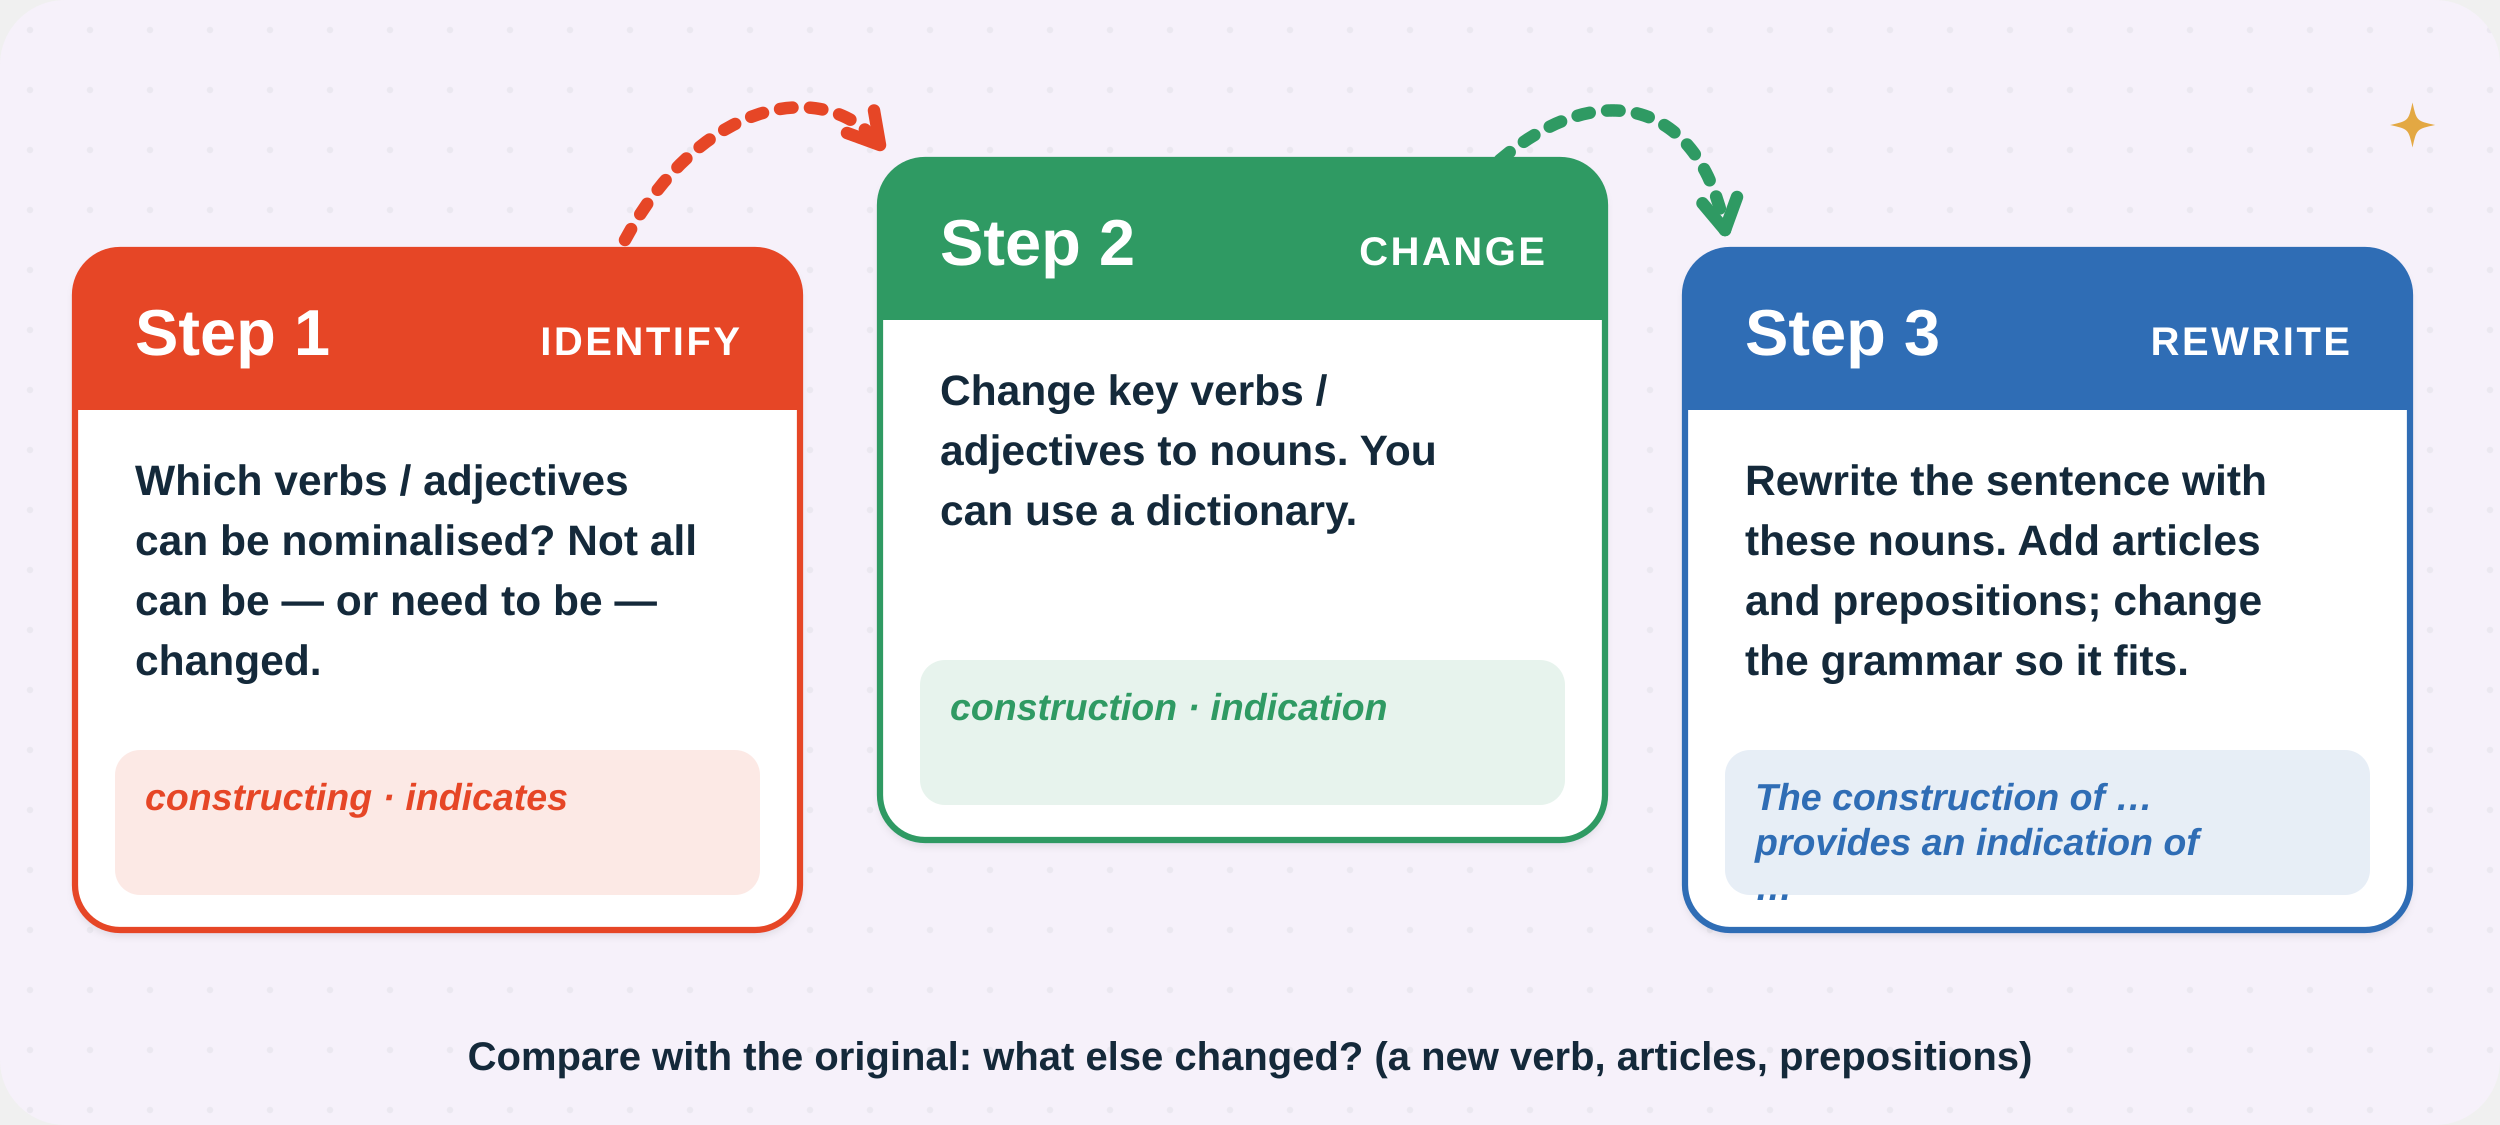
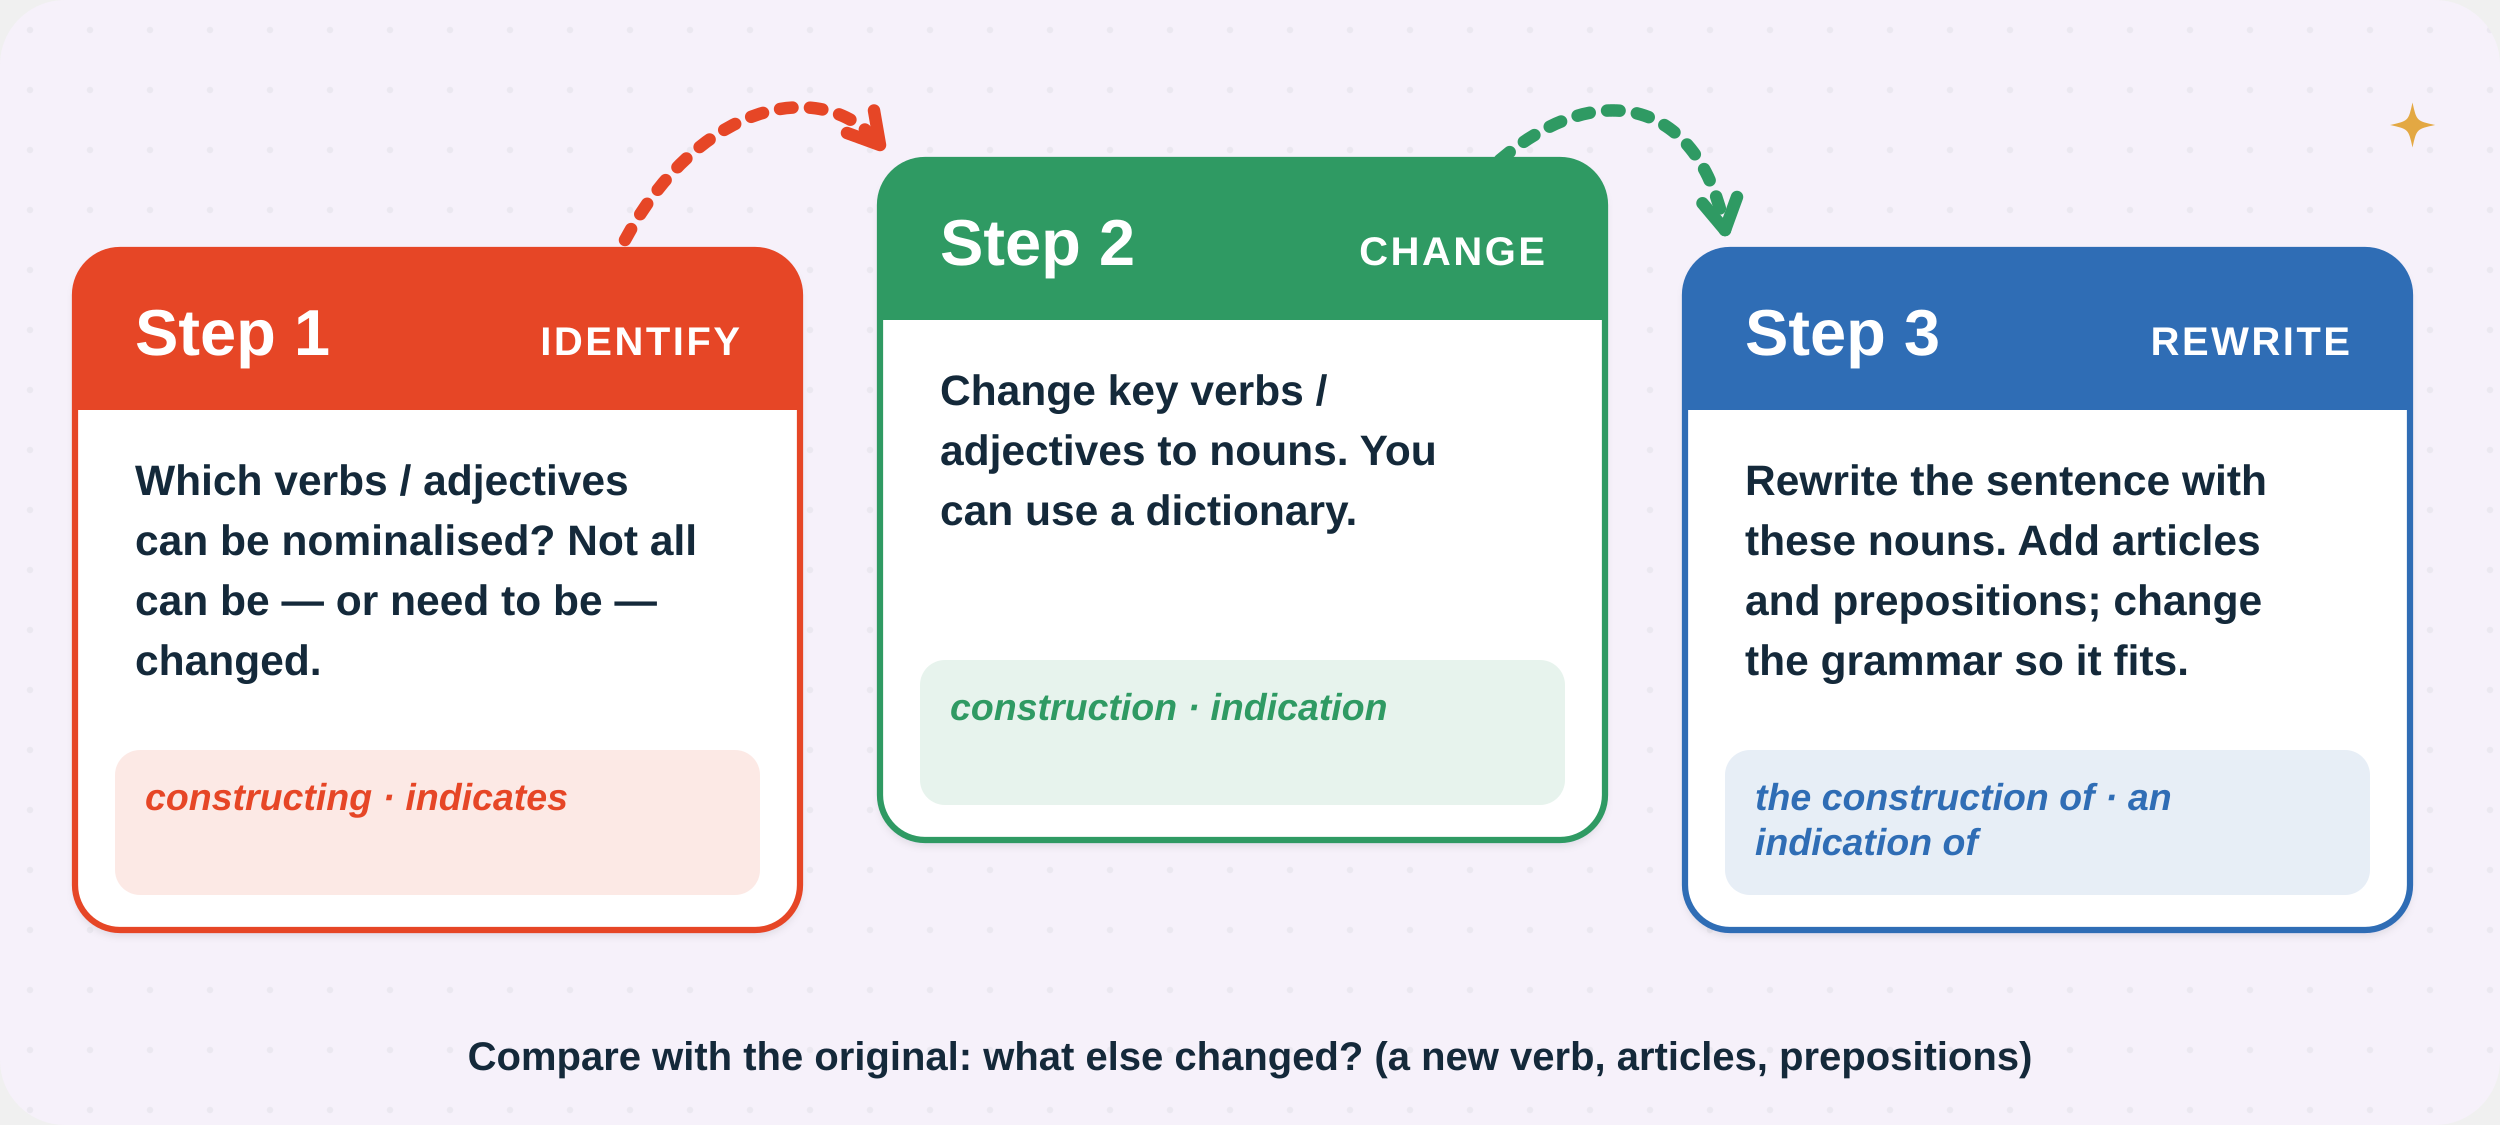
<svg xmlns="http://www.w3.org/2000/svg" viewBox="0 0 1000 450" fill="none" role="img" aria-label="How to nominalise in three steps, joined by curved arrows. Step 1: identify which verbs or adjectives can be nominalised; not all can be or need to be changed. Step 2: change key verbs and adjectives to nouns; you can use a dictionary. Step 3: rewrite the sentence using these nouns; you may need to change other word forms, add articles and prepositions and change the grammar. Example: constructing becomes construction, indicates becomes indication.">
  <style>
.dd4c-fl{animation:dd4c-fl 6s ease-in-out infinite}.dd4c-f2{animation-delay:-2s}.dd4c-f3{animation-delay:-4s}
@keyframes dd4c-fl{50%{transform:translateY(-4px)}}
.dd4c-tw{animation:dd4c-tw 3s ease-in-out infinite;transform-box:fill-box;transform-origin:center}.dd4c-t2{animation-delay:-1s}.dd4c-t3{animation-delay:-2s}
@keyframes dd4c-tw{0%,100%{opacity:.35;transform:scale(.6)}50%{opacity:1;transform:scale(1)}}
.dd4c-bl{animation:dd4c-bl 4.8s infinite;transform-box:fill-box;transform-origin:center}.dd4c-b2{animation-delay:-1.7s}.dd4c-b3{animation-delay:-3.1s}
@keyframes dd4c-bl{0%,93%,100%{transform:scaleY(1)}96%{transform:scaleY(.1)}}
.dd4c-dr{stroke-dasharray:5 7;animation:dd4c-dr 1.6s linear infinite}
@keyframes dd4c-dr{to{stroke-dashoffset:-24}}
.dd4c-pu{animation:dd4c-pu 2.4s ease-in-out infinite;transform-box:fill-box;transform-origin:center}
@keyframes dd4c-pu{0%,100%{transform:scale(1)}50%{transform:scale(1.08)}}
.dd4c-sp{animation:dd4c-sp 10s linear infinite;transform-box:fill-box;transform-origin:center}.dd4c-sr{animation-direction:reverse}
@keyframes dd4c-sp{to{transform:rotate(360deg)}}
.dd4c-sw{animation:dd4c-sw 4s ease-in-out infinite;transform-box:fill-box;transform-origin:50% 100%}
@keyframes dd4c-sw{50%{transform:rotate(4deg)}}
.dd4c-gl{animation:dd4c-gl 3s ease-in-out infinite}
@keyframes dd4c-gl{50%{opacity:.45}}
.dd4c-dw{stroke-dasharray:400;stroke-dashoffset:400;animation:dd4c-dw 5s ease-in-out infinite}
@keyframes dd4c-dw{30%,80%{stroke-dashoffset:0}100%{stroke-dashoffset:0;opacity:0}}
.dd4c-wv{animation:dd4c-wv 5s ease-in-out infinite}
@keyframes dd4c-wv{50%{transform:translateX(-10px)}}

@media (prefers-reduced-motion: reduce) { * { animation: none !important; } }
</style>
  <defs>
    <filter id="dd4c-sh" x="-25%" y="-25%" width="150%" height="170%">
      <feDropShadow dx="0" dy="4" stdDeviation="4" flood-color="#14293a" flood-opacity=".15" />
      <feDropShadow dx="0" dy="1" stdDeviation=".8" flood-color="#14293a" flood-opacity=".12" />
    </filter>
    <filter id="dd4c-sh2" x="-25%" y="-25%" width="150%" height="170%">
      <feDropShadow dx="0" dy="10" stdDeviation="10" flood-color="#14293a" flood-opacity=".14" />
      <feDropShadow dx="0" dy="2" stdDeviation="1.6" flood-color="#14293a" flood-opacity=".12" />
    </filter>
    <filter id="dd4c-blur" x="-30%" y="-100%" width="160%" height="300%">
      <feGaussianBlur stdDeviation="5" />
    </filter>
    <radialGradient id="dd4c-glow" cx=".5" cy=".5" r=".5">
      <stop offset="0" stop-color="#fff" stop-opacity=".85" />
      <stop offset="1" stop-color="#fff" stop-opacity="0" />
    </radialGradient>
    <linearGradient id="dd4c-pap" x1="0" y1="0" x2="0" y2="1">
      <stop offset="0" stop-color="#fffdf8" />
      <stop offset="1" stop-color="#f3ead8" />
    </linearGradient>
    <linearGradient id="dd4c-gold" x1="0" y1="0" x2="0" y2="1">
      <stop offset="0" stop-color="#f4c162" />
      <stop offset="1" stop-color="#d9962e" />
    </linearGradient>
    <linearGradient id="dd4c-navy" x1="0" y1="0" x2="0" y2="1">
      <stop offset="0" stop-color="#2c4c68" />
      <stop offset="1" stop-color="#14293a" />
    </linearGradient>
    <linearGradient id="dd4c-desk" x1="0" y1="0" x2="0" y2="1">
      <stop offset="0" stop-color="#f6e6cd" />
      <stop offset="1" stop-color="#e8c99c" />
    </linearGradient>
    <pattern id="dd4c-dots" width="24" height="24" patternUnits="userSpaceOnUse">
      <circle cx="12" cy="12" r="1.3" fill="#14293a" fill-opacity="0.05" />
    </pattern>
  </defs>
  <rect width="1000" height="450" rx="26" fill="#f6f1fa" />
  <rect width="1000" height="450" rx="26" fill="url(#dd4c-dots)" />
  <g class="dd4c-fl dd4c-f1">
    <g filter="url(#dd4c-sh2)">
      <rect x="30" y="100" width="290" height="272" rx="18" fill="#fff" />
    </g>
    <rect x="30" y="100" width="290" height="272" rx="18" stroke="#e64626" stroke-width="2.5" />
    <rect x="30" y="100" width="290" height="64" rx="18" fill="#e64626" />
    <rect x="30" y="140" width="290" height="24" fill="#e64626" />
    <text x="54" y="142" font-family="Manrope, Arial, sans-serif" font-size="26" font-weight="900" fill="#fff" text-anchor="start">Step 1</text>
    <text x="296" y="142" font-family="Manrope, Arial, sans-serif" font-size="16" font-weight="900" fill="#fff" text-anchor="end" letter-spacing="1">IDENTIFY</text>
    <text x="54" y="198" font-family="Manrope, Arial, sans-serif" font-size="17" font-weight="600" fill="#14293a" text-anchor="start">Which verbs / adjectives</text>
    <text x="54" y="222" font-family="Manrope, Arial, sans-serif" font-size="17" font-weight="600" fill="#14293a" text-anchor="start">can be nominalised? Not all</text>
    <text x="54" y="246" font-family="Manrope, Arial, sans-serif" font-size="17" font-weight="600" fill="#14293a" text-anchor="start">can be — or need to be —</text>
    <text x="54" y="270" font-family="Manrope, Arial, sans-serif" font-size="17" font-weight="600" fill="#14293a" text-anchor="start">changed.</text>
    <rect x="46" y="300" width="258" height="58" rx="10" fill="#e64626" opacity=".12" />
    <text x="58" y="324" font-family="Manrope, Arial, sans-serif" font-size="15" font-weight="800" fill="#e64626" text-anchor="start" font-style="italic">constructing · indicates</text>
  </g>
  <g class="dd4c-fl dd4c-f2">
    <g filter="url(#dd4c-sh2)">
      <rect x="352" y="64" width="290" height="272" rx="18" fill="#fff" />
    </g>
    <rect x="352" y="64" width="290" height="272" rx="18" stroke="#2f9a63" stroke-width="2.5" />
    <rect x="352" y="64" width="290" height="64" rx="18" fill="#2f9a63" />
    <rect x="352" y="104" width="290" height="24" fill="#2f9a63" />
    <text x="376" y="106" font-family="Manrope, Arial, sans-serif" font-size="26" font-weight="900" fill="#fff" text-anchor="start">Step 2</text>
    <text x="618" y="106" font-family="Manrope, Arial, sans-serif" font-size="16" font-weight="900" fill="#fff" text-anchor="end" letter-spacing="1">CHANGE</text>
    <text x="376" y="162" font-family="Manrope, Arial, sans-serif" font-size="17" font-weight="600" fill="#14293a" text-anchor="start">Change key verbs /</text>
    <text x="376" y="186" font-family="Manrope, Arial, sans-serif" font-size="17" font-weight="600" fill="#14293a" text-anchor="start">adjectives to nouns. You</text>
    <text x="376" y="210" font-family="Manrope, Arial, sans-serif" font-size="17" font-weight="600" fill="#14293a" text-anchor="start">can use a dictionary.</text>
    <rect x="368" y="264" width="258" height="58" rx="10" fill="#2f9a63" opacity=".12" />
    <text x="380" y="288" font-family="Manrope, Arial, sans-serif" font-size="15" font-weight="800" fill="#2f9a63" text-anchor="start" font-style="italic">construction · indication</text>
  </g>
  <g class="dd4c-fl dd4c-f3">
    <g filter="url(#dd4c-sh2)">
      <rect x="674" y="100" width="290" height="272" rx="18" fill="#fff" />
    </g>
    <rect x="674" y="100" width="290" height="272" rx="18" stroke="#2f6db5" stroke-width="2.5" />
    <rect x="674" y="100" width="290" height="64" rx="18" fill="#2f6db5" />
    <rect x="674" y="140" width="290" height="24" fill="#2f6db5" />
    <text x="698" y="142" font-family="Manrope, Arial, sans-serif" font-size="26" font-weight="900" fill="#fff" text-anchor="start">Step 3</text>
    <text x="940" y="142" font-family="Manrope, Arial, sans-serif" font-size="16" font-weight="900" fill="#fff" text-anchor="end" letter-spacing="1">REWRITE</text>
    <text x="698" y="198" font-family="Manrope, Arial, sans-serif" font-size="17" font-weight="600" fill="#14293a" text-anchor="start">Rewrite the sentence with</text>
    <text x="698" y="222" font-family="Manrope, Arial, sans-serif" font-size="17" font-weight="600" fill="#14293a" text-anchor="start">these nouns. Add articles</text>
    <text x="698" y="246" font-family="Manrope, Arial, sans-serif" font-size="17" font-weight="600" fill="#14293a" text-anchor="start">and prepositions; change</text>
    <text x="698" y="270" font-family="Manrope, Arial, sans-serif" font-size="17" font-weight="600" fill="#14293a" text-anchor="start">the grammar so it fits.</text>
    <rect x="690" y="300" width="258" height="58" rx="10" fill="#2f6db5" opacity=".12" />
-     <text x="702" y="324" font-family="Manrope, Arial, sans-serif" font-size="15" font-weight="800" fill="#2f6db5" text-anchor="start" font-style="italic">The construction of …</text>
-     <text x="702" y="342" font-family="Manrope, Arial, sans-serif" font-size="15" font-weight="800" fill="#2f6db5" text-anchor="start" font-style="italic">provides an indication of</text>
-     <text x="702" y="360" font-family="Manrope, Arial, sans-serif" font-size="15" font-weight="800" fill="#2f6db5" text-anchor="start" font-style="italic">…</text>
+     <text x="702" y="324" font-family="Manrope, Arial, sans-serif" font-size="15" font-weight="800" fill="#2f6db5" text-anchor="start" font-style="italic">the construction of · an</text>
+     <text x="702" y="342" font-family="Manrope, Arial, sans-serif" font-size="15" font-weight="800" fill="#2f6db5" text-anchor="start" font-style="italic">indication of</text>
  </g>
  <path class="dd4c-dr" d="M250 96C280 40 330 30 352 58" stroke="#e64626" stroke-width="5" stroke-linecap="round" fill="none" />
  <path d="M338.8 53.2L352 58L349.6 44.2" stroke="#e64626" stroke-width="5" stroke-linecap="round" stroke-linejoin="round" fill="none" />
  <path class="dd4c-dr" d="M600 64C640 30 680 40 690 92" stroke="#2f9a63" stroke-width="5" stroke-linecap="round" fill="none" />
  <path d="M681 81.3L690 92L694.8 78.8" stroke="#2f9a63" stroke-width="5" stroke-linecap="round" stroke-linejoin="round" fill="none" />
  <text x="500" y="428" font-family="Manrope, Arial, sans-serif" font-size="16" font-weight="700" fill="#14293a" text-anchor="middle">Compare with the original: what else changed? (a new verb, articles, prepositions)</text>
  <path class="dd4c-tw" d="M965 41C966.62 48.38 966.62 48.38 974 50C966.62 51.62 966.62 51.62 965 59C963.38 51.62 963.38 51.62 956 50C963.38 48.38 963.38 48.38 965 41z" fill="#e3a843" />
</svg>
